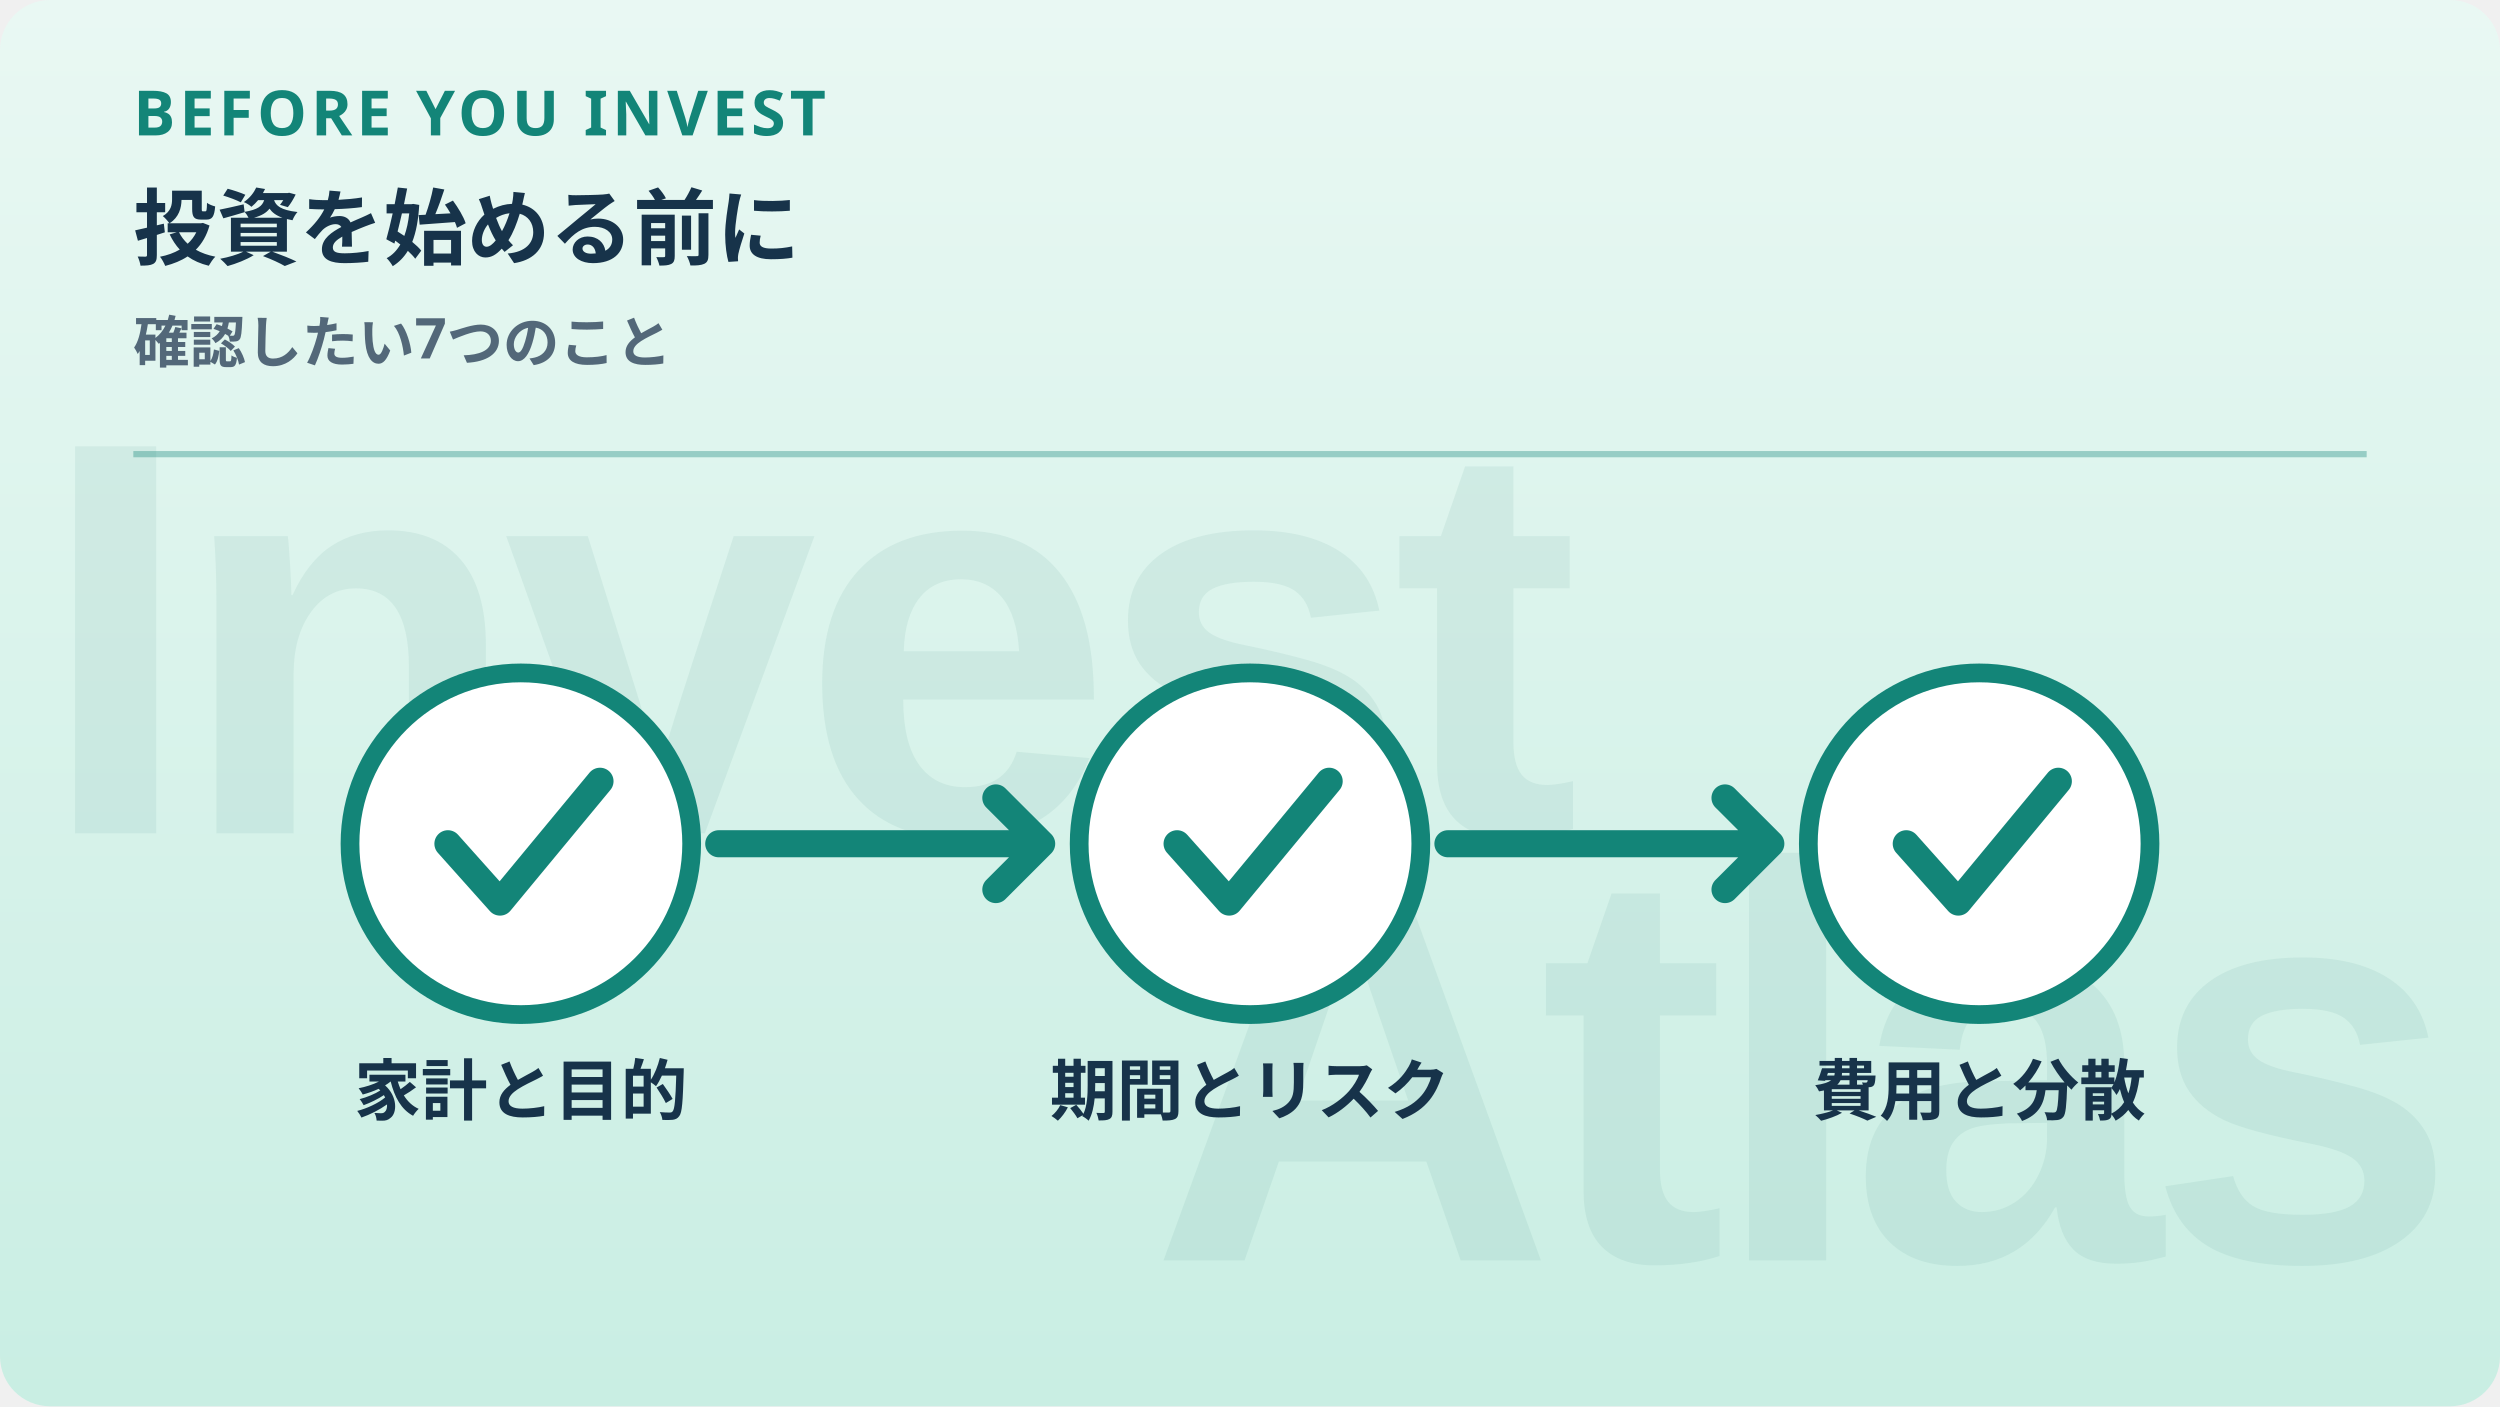
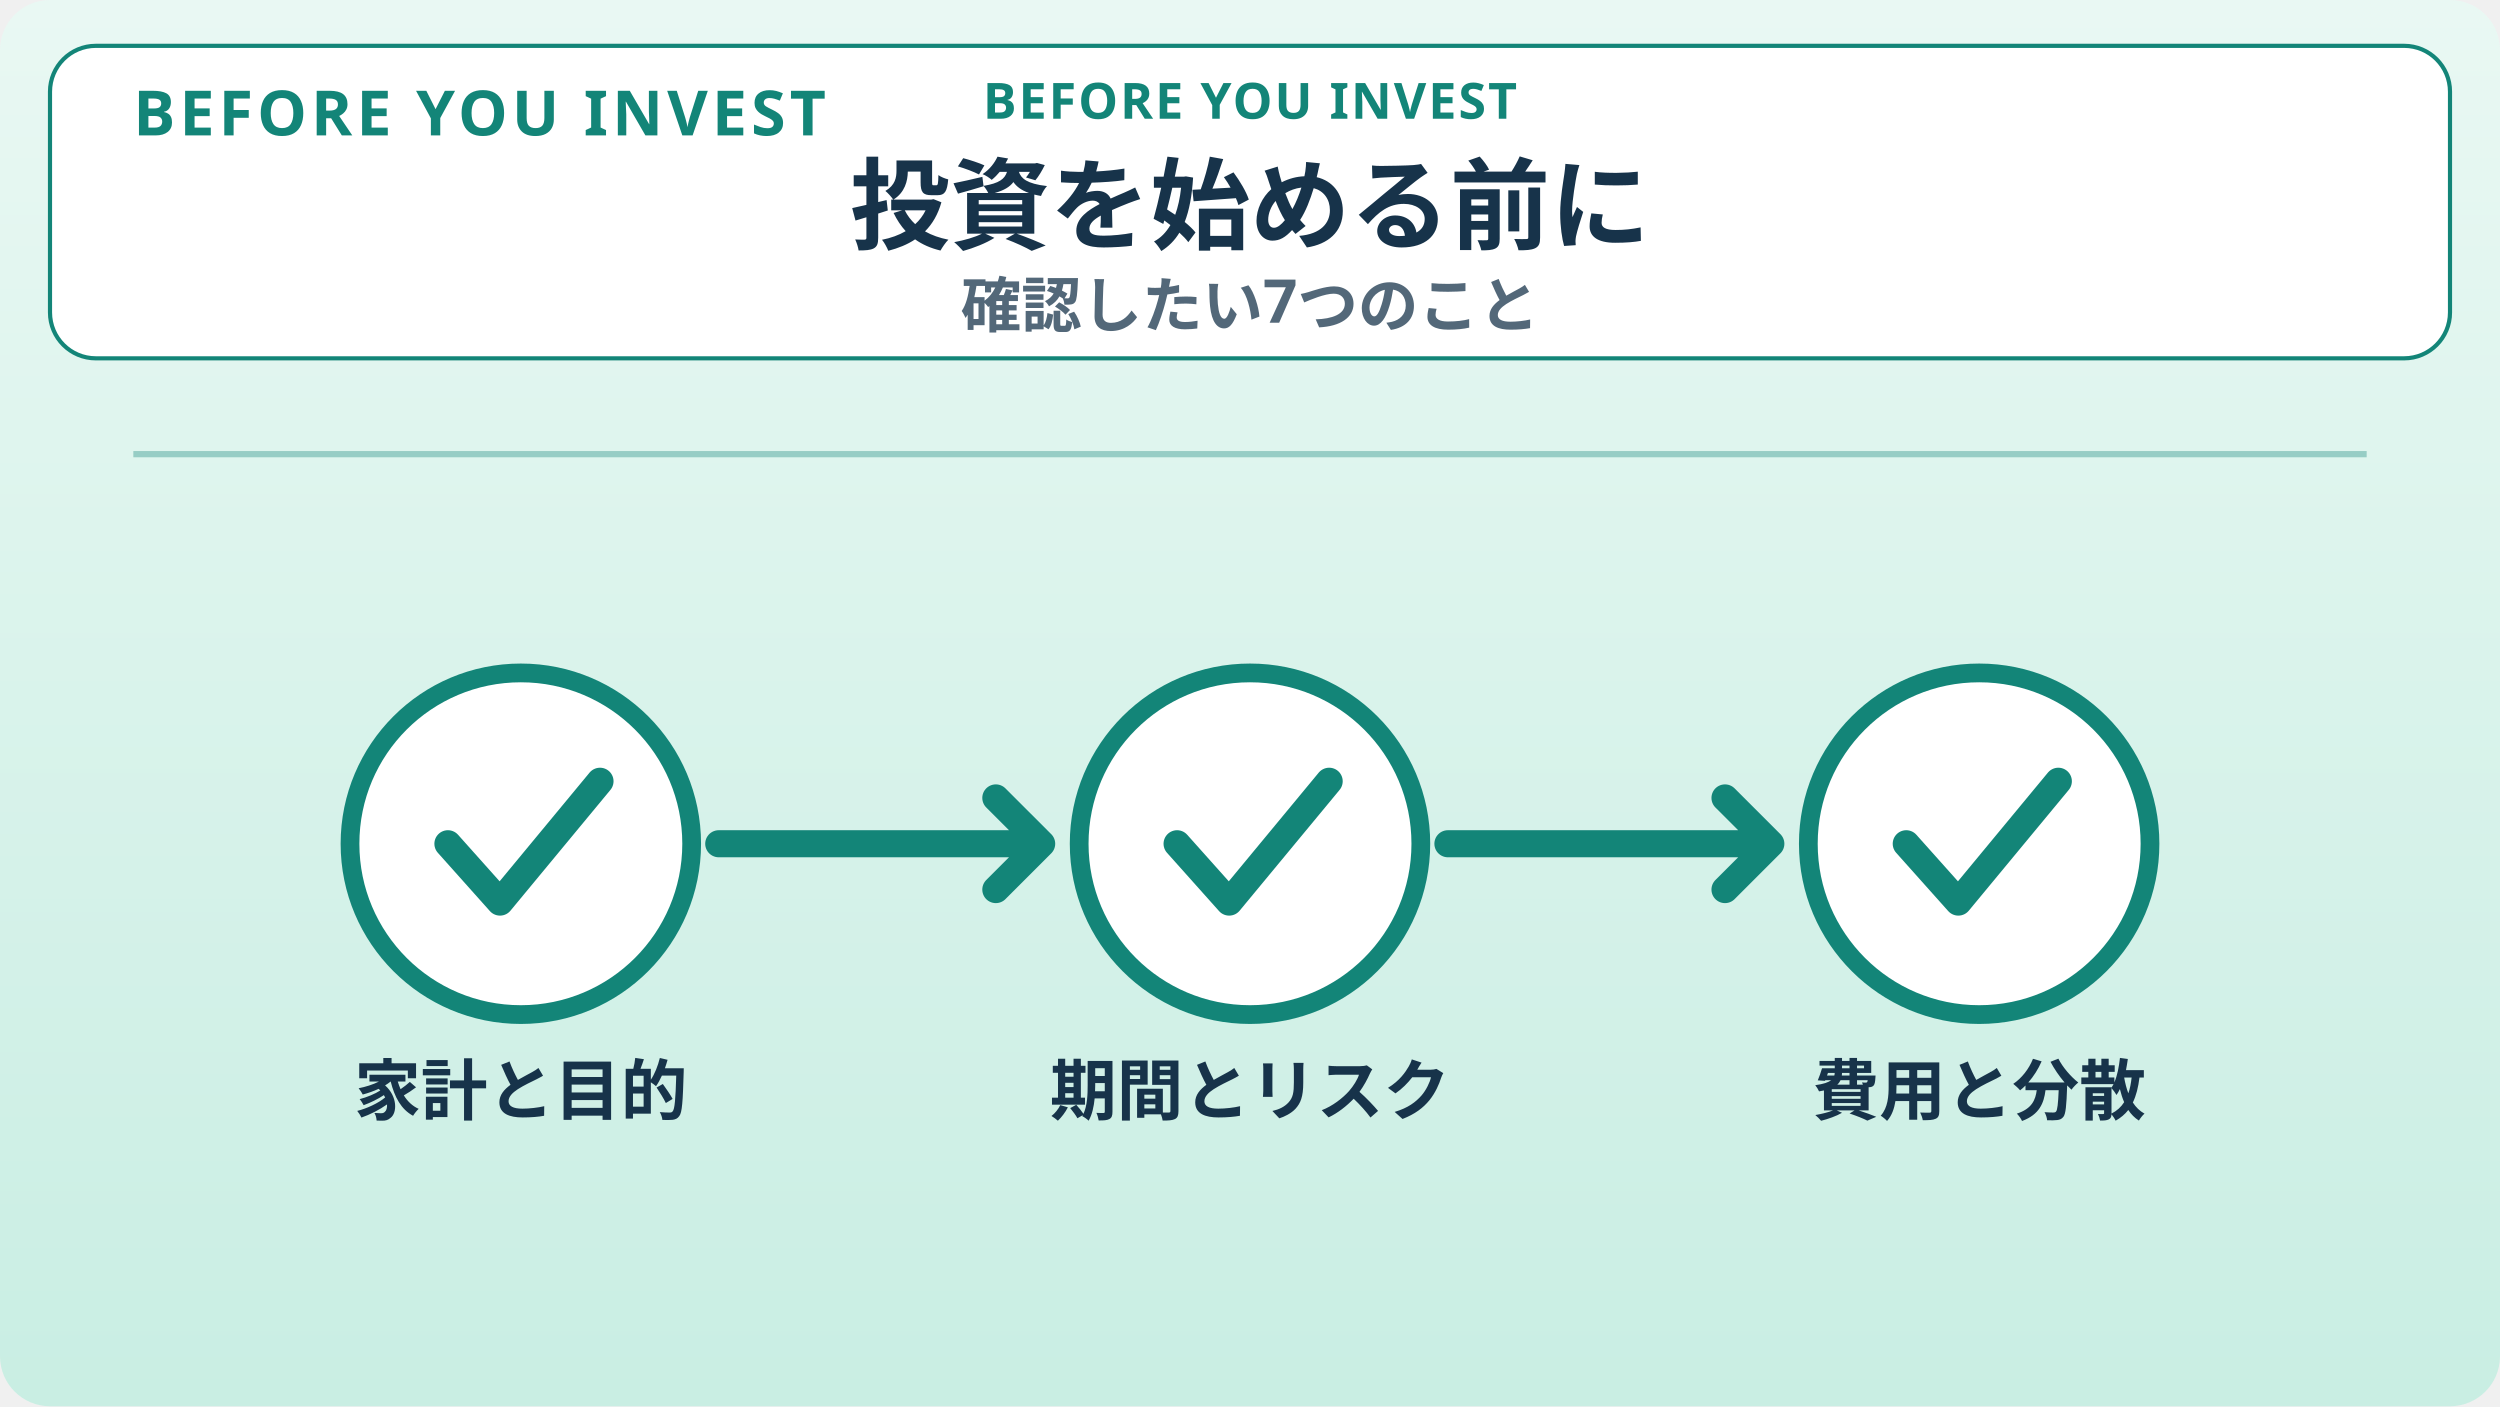
<svg xmlns="http://www.w3.org/2000/svg" width="1200" height="675" viewBox="0 0 1200 675" role="img" aria-label="投資を始める前に確認したい7つのこと">
  <defs>
    <linearGradient id="bg" x1="0" y1="0" x2="0" y2="1">
      <stop stop-color="#e9f8f3" />
      <stop offset="1" stop-color="#c9eee3" />
    </linearGradient>
  </defs>
  <rect width="1200" height="675" rx="24" fill="url(#bg)" />
-   <g id="invest-atlas-watermark" font-family="Arial, Helvetica, sans-serif" font-weight="800" font-size="270" letter-spacing="-8" fill="#176d65" opacity="0.075">
-     <text x="18" y="400">Invest</text>
-     <text x="1180" y="605" text-anchor="end">Atlas</text>
-   </g>
+   <rect x="24" y="22" width="1152" height="150" rx="22" fill="#fff" stroke="#138578" stroke-width="2" />
+   <text x="600" y="57" text-anchor="middle" font-family="sans-serif" font-size="24" font-weight="800" letter-spacing="1" fill="#138578">BEFORE YOU INVEST</text>
+   <text x="600" y="116" text-anchor="middle" font-family="sans-serif" font-size="48" font-weight="800" fill="#17334a">投資を始める前に</text>
+   <text x="600" y="157" text-anchor="middle" font-family="sans-serif" font-size="29" font-weight="650" fill="#536879">確認したい7つのこと</text>
  <text x="64" y="65" font-family="sans-serif" font-size="30" font-weight="700" letter-spacing="2" fill="#138578">BEFORE YOU INVEST</text>
-   <text x="64" y="124" font-family="sans-serif" font-size="40" font-weight="800" fill="#17334a">投資を始める前に</text>
-   <text x="64" y="174" font-family="sans-serif" font-size="27" font-weight="700" fill="#536879">確認したい7つのこと</text>
  <path d="M64 218H1136" stroke="#138578" stroke-opacity=".35" stroke-width="3" />
  <g fill="#fff" stroke="#138578" stroke-width="9">
    <circle cx="250" cy="405" r="82" />
    <circle cx="600" cy="405" r="82" />
    <circle cx="950" cy="405" r="82" />
  </g>
  <g fill="none" stroke="#138578" stroke-width="13" stroke-linecap="round" stroke-linejoin="round">
    <path d="M215 405l25 28 48-58" />
    <path d="M565 405l25 28 48-58" />
    <path d="M915 405l25 28 48-58" />
    <path d="M345 405h155m-22-22 22 22-22 22M695 405h155m-22-22 22 22-22 22" />
  </g>
  <g font-family="sans-serif" font-size="32" font-weight="800" fill="#17334a" text-anchor="middle">
    <text x="250" y="535">家計と目的</text>
    <text x="600" y="535">期間とリスク</text>
    <text x="950" y="535">費用と分散</text>
  </g>
</svg>
